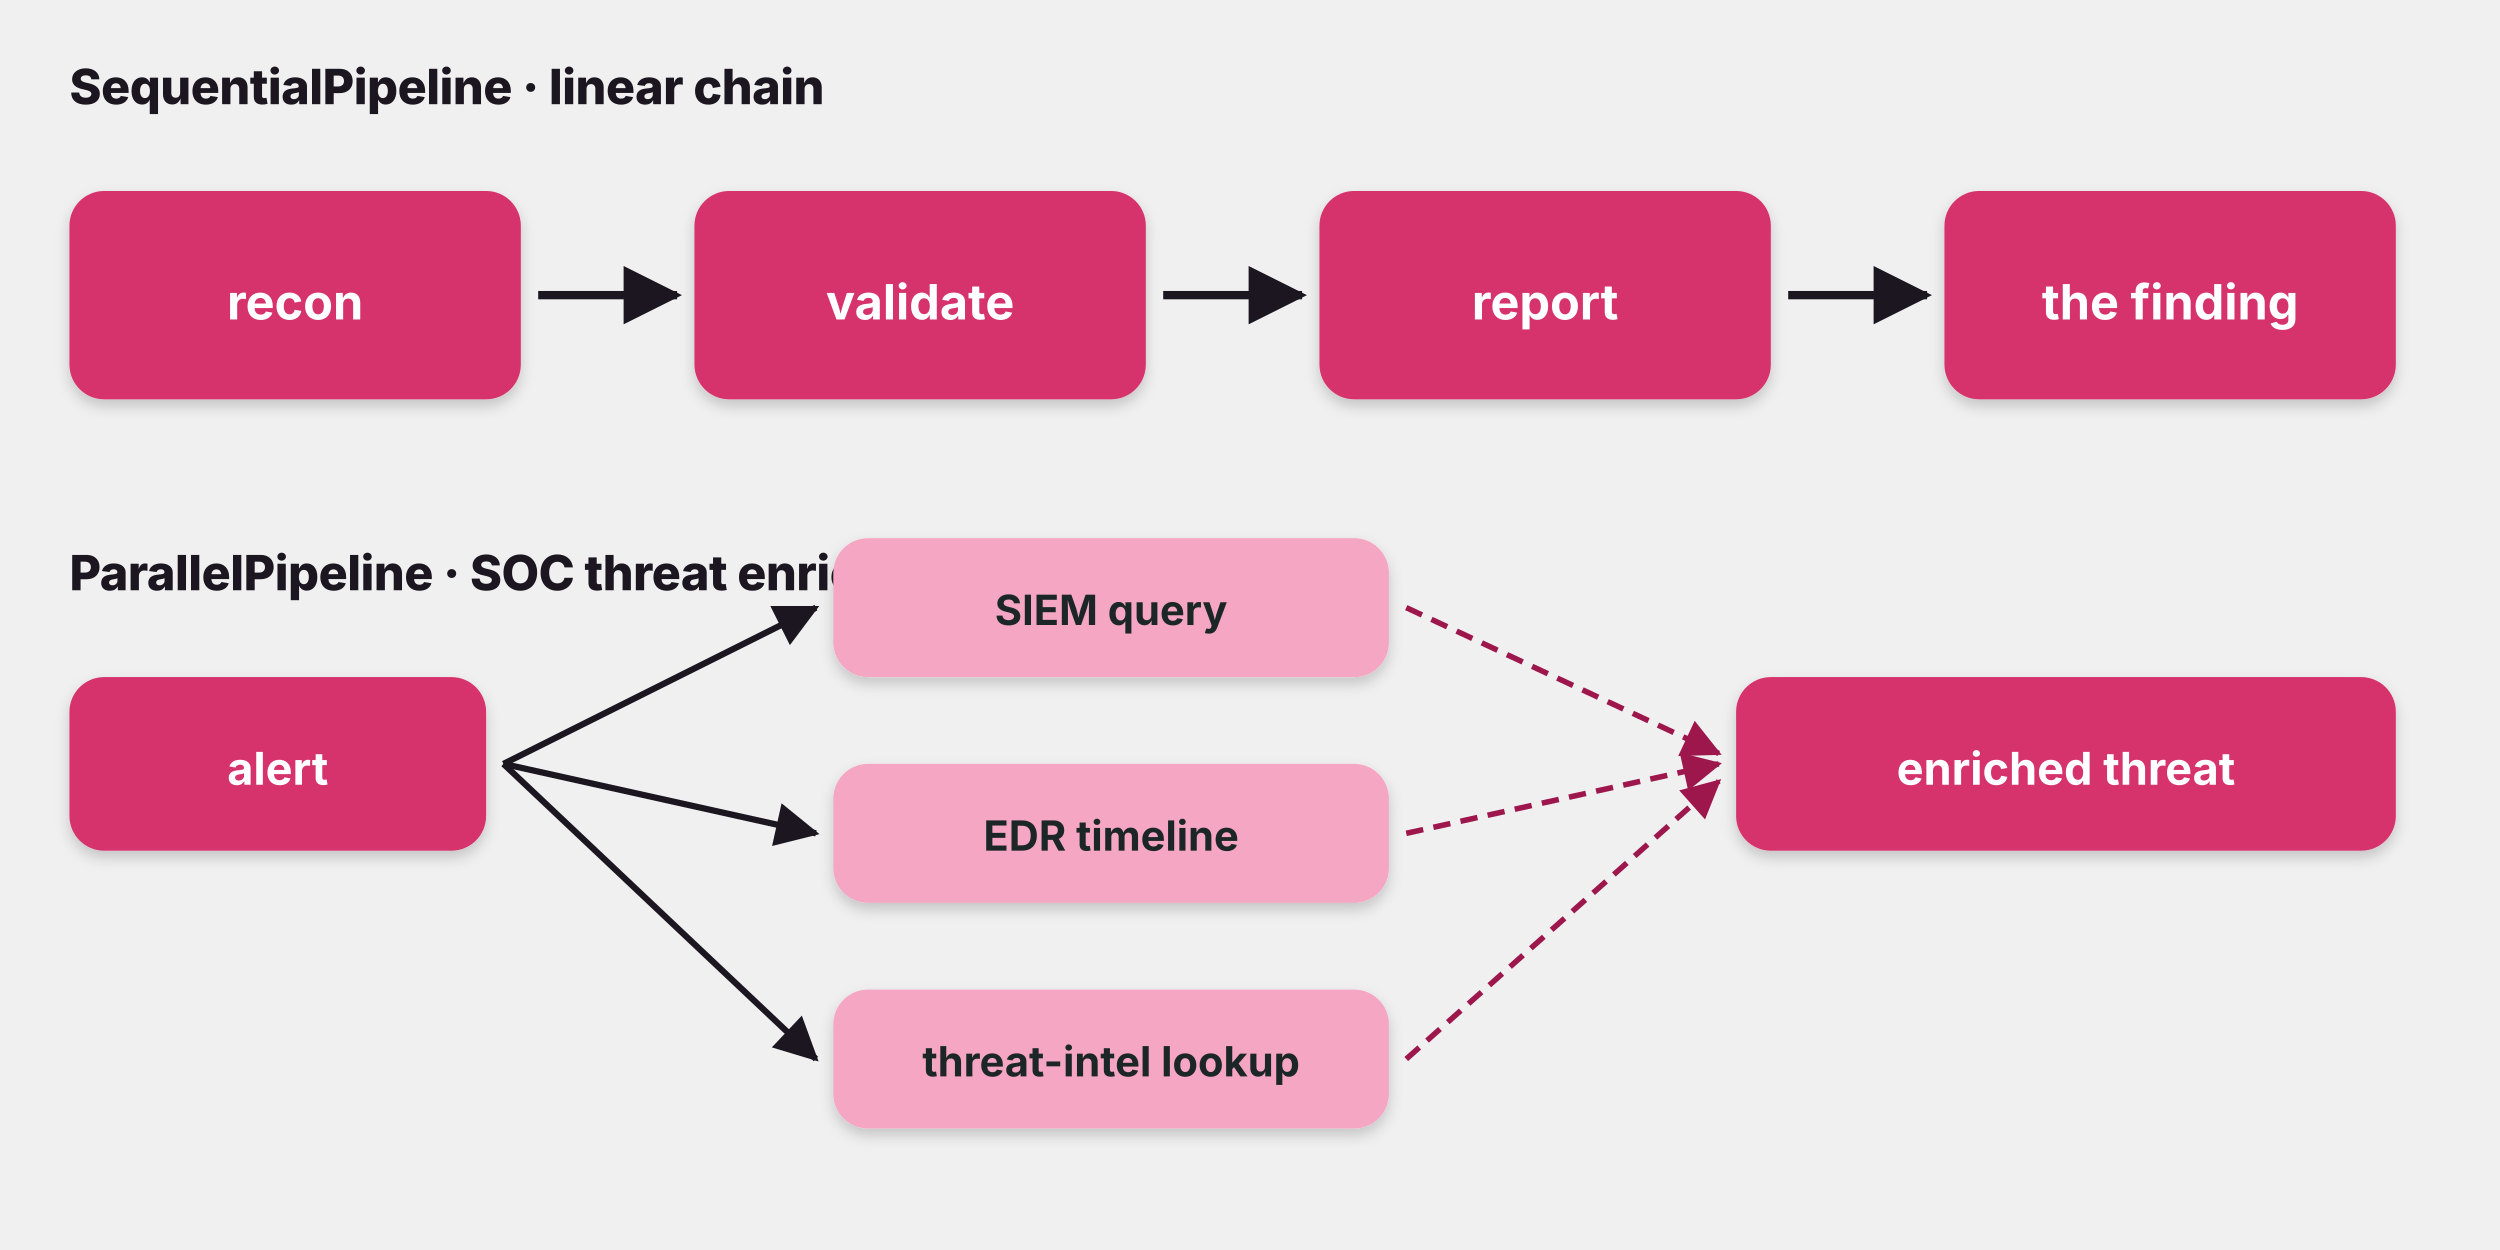
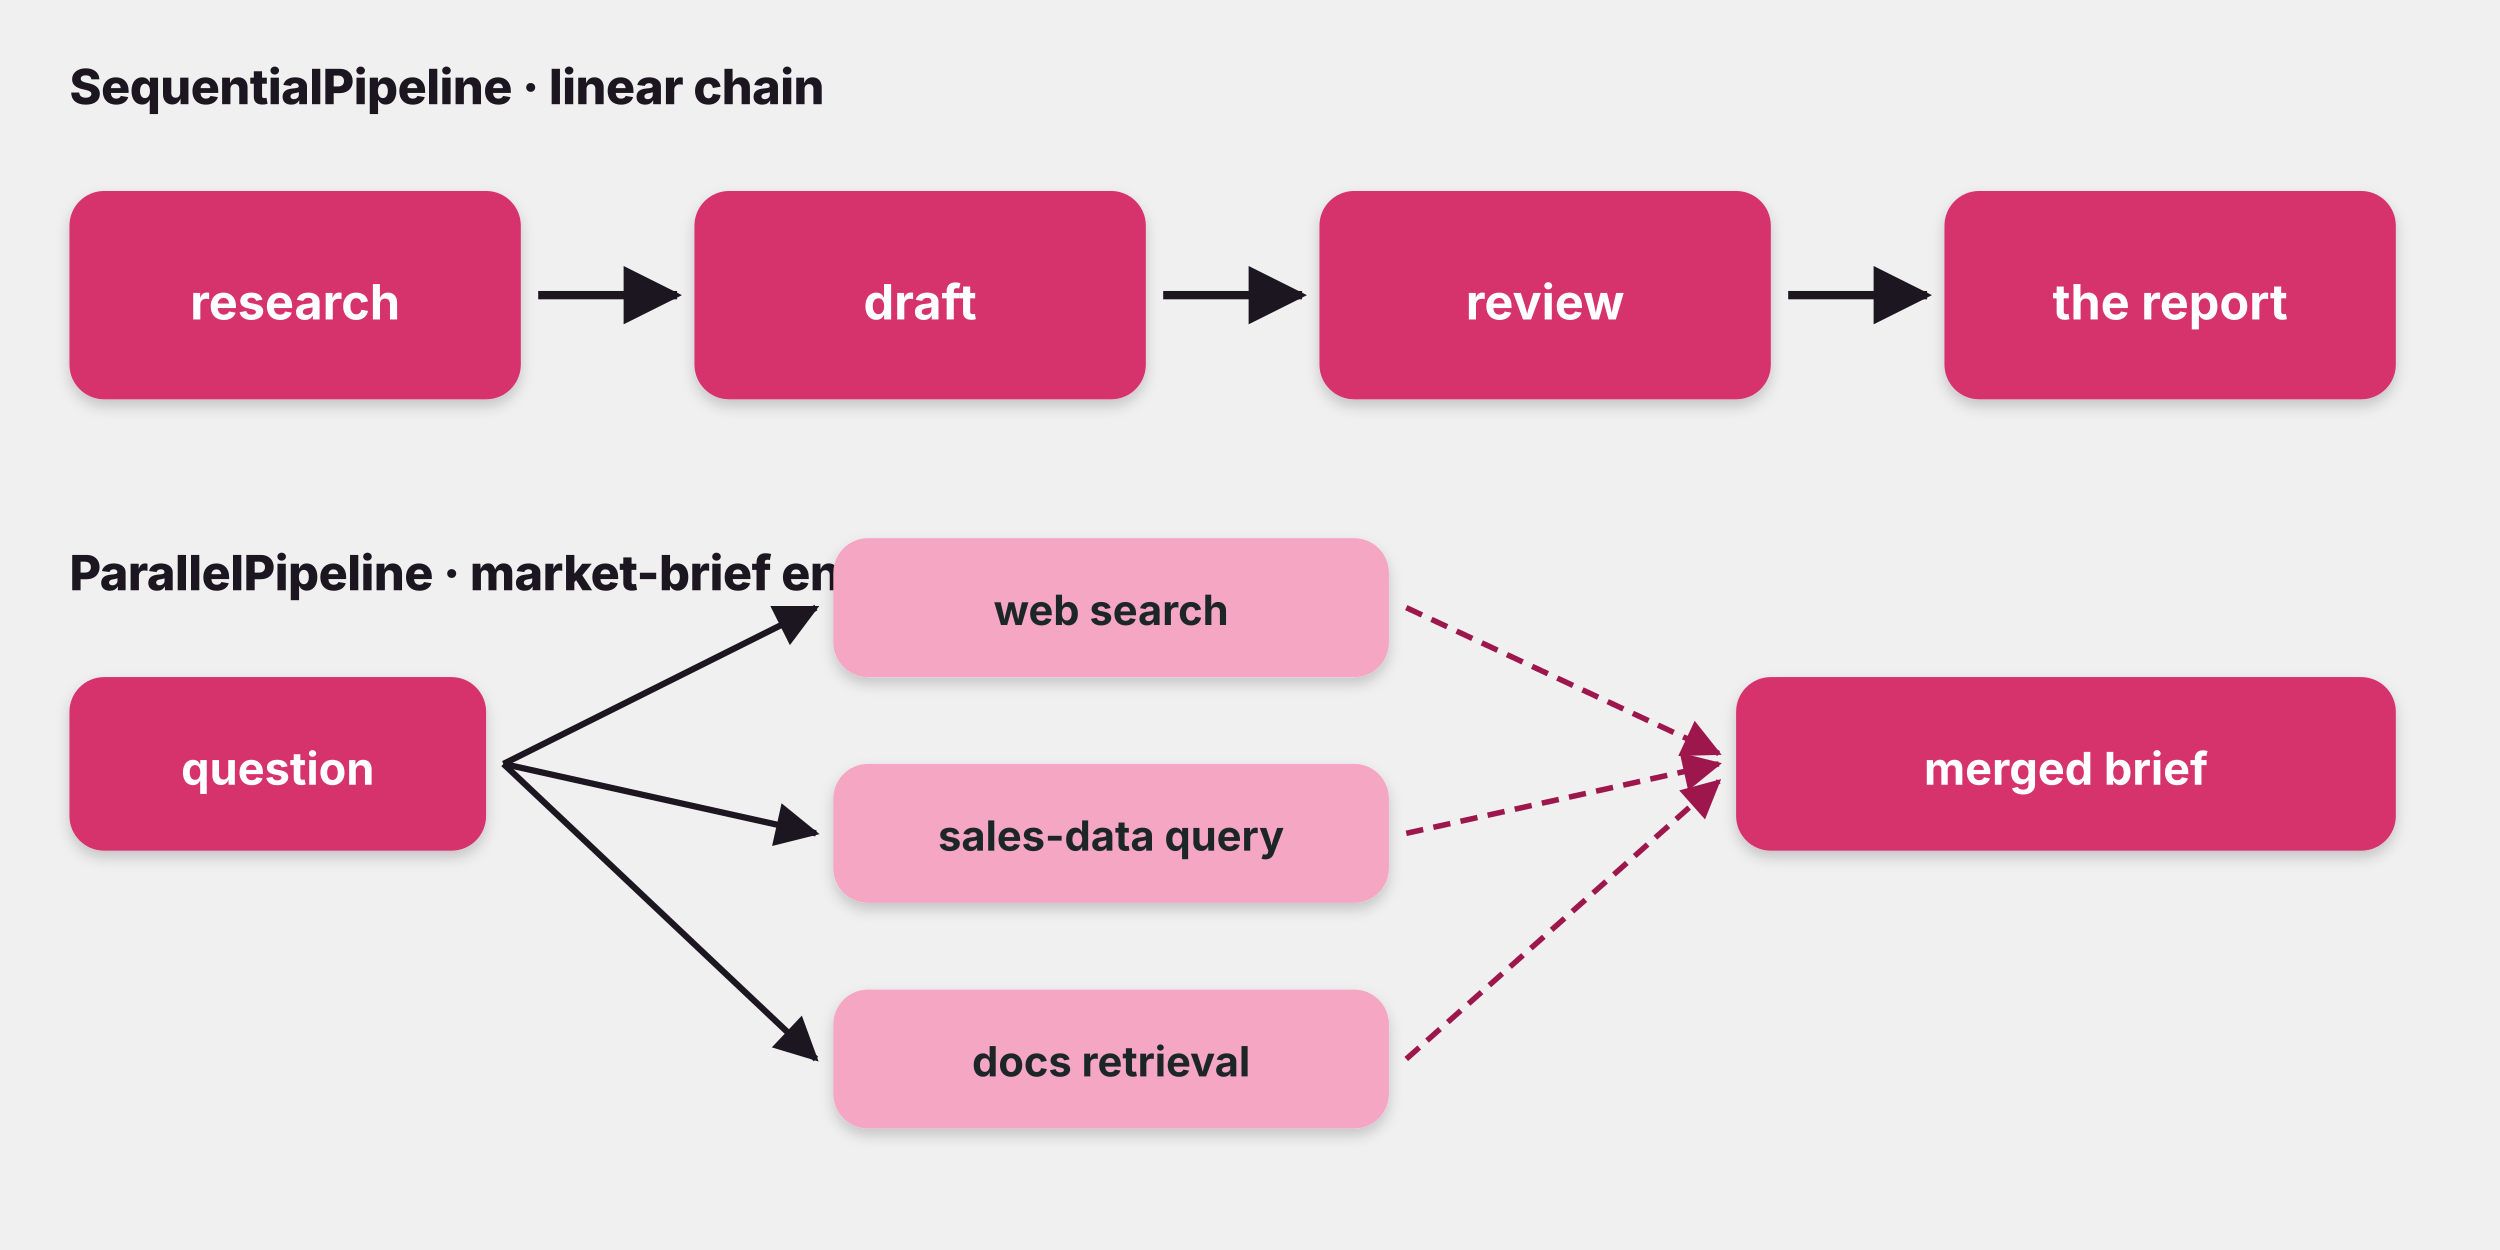
<svg xmlns="http://www.w3.org/2000/svg" viewBox="0 0 720 360" font-family="-apple-system, BlinkMacSystemFont, 'Inter', sans-serif" shape-rendering="geometricPrecision">
  <defs>
    <filter id="sh" x="-20%" y="-20%" width="140%" height="140%">
      <feGaussianBlur in="SourceAlpha" stdDeviation="2" />
      <feOffset dx="0" dy="2" result="o" />
      <feComponentTransfer>
        <feFuncA type="linear" slope="0.18" />
      </feComponentTransfer>
      <feMerge>
        <feMergeNode />
        <feMergeNode in="SourceGraphic" />
      </feMerge>
    </filter>
    <marker id="a" viewBox="0 0 12 12" refX="11" refY="6" markerWidth="7" markerHeight="7" orient="auto-start-reverse">
      <path d="M 0,0 L 12,6 L 0,12 z" fill="#1B1620" />
    </marker>
    <marker id="am" viewBox="0 0 12 12" refX="11" refY="6" markerWidth="7" markerHeight="7" orient="auto-start-reverse">
      <path d="M 0,0 L 12,6 L 0,12 z" fill="#9D174D" />
    </marker>
  </defs>
  <text x="20" y="30" font-size="14" font-weight="800" fill="#1B1620" letter-spacing="-0.01em">SequentialPipeline · linear chain</text>
  <g filter="url(#sh)">
    <rect x="20" y="55" width="130" height="60" rx="10" fill="#D6336C" />
-     <text x="85" y="92" text-anchor="middle" font-size="14" font-weight="700" fill="#FFFFFF">recon</text>
+     <text x="85" y="92" text-anchor="middle" font-size="14" font-weight="700" fill="#FFFFFF">research</text>
    <rect x="200" y="55" width="130" height="60" rx="10" fill="#D6336C" />
-     <text x="265" y="92" text-anchor="middle" font-size="14" font-weight="700" fill="#FFFFFF">validate</text>
+     <text x="265" y="92" text-anchor="middle" font-size="14" font-weight="700" fill="#FFFFFF">draft</text>
    <rect x="380" y="55" width="130" height="60" rx="10" fill="#D6336C" />
-     <text x="445" y="92" text-anchor="middle" font-size="14" font-weight="700" fill="#FFFFFF">report</text>
+     <text x="445" y="92" text-anchor="middle" font-size="14" font-weight="700" fill="#FFFFFF">review</text>
    <rect x="560" y="55" width="130" height="60" rx="10" fill="#D6336C" />
-     <text x="625" y="92" text-anchor="middle" font-size="14" font-weight="700" fill="#FFFFFF">the finding</text>
+     <text x="625" y="92" text-anchor="middle" font-size="14" font-weight="700" fill="#FFFFFF">the report</text>
  </g>
  <line x1="155" y1="85" x2="195" y2="85" stroke="#1B1620" stroke-width="2.4" marker-end="url(#a)" />
  <line x1="335" y1="85" x2="375" y2="85" stroke="#1B1620" stroke-width="2.4" marker-end="url(#a)" />
  <line x1="515" y1="85" x2="555" y2="85" stroke="#1B1620" stroke-width="2.4" marker-end="url(#a)" />
-   <text x="20" y="170" font-size="14" font-weight="800" fill="#1B1620" letter-spacing="-0.01em">ParallelPipeline · SOC threat enrichment</text>
+   <text x="20" y="170" font-size="14" font-weight="800" fill="#1B1620" letter-spacing="-0.01em">ParallelPipeline · market-brief enrichment</text>
  <g filter="url(#sh)">
    <rect x="20" y="195" width="120" height="50" rx="10" fill="#D6336C" />
-     <text x="80" y="226" text-anchor="middle" font-size="13" font-weight="700" fill="#FFFFFF">alert</text>
+     <text x="80" y="226" text-anchor="middle" font-size="13" font-weight="700" fill="#FFFFFF">question</text>
    <rect x="240" y="155" width="160" height="40" rx="10" fill="#F4A6C2" />
-     <text x="320" y="180" text-anchor="middle" font-size="12" font-weight="700" fill="#1F2828">SIEM query</text>
+     <text x="320" y="180" text-anchor="middle" font-size="12" font-weight="700" fill="#1F2828">web search</text>
    <rect x="240" y="220" width="160" height="40" rx="10" fill="#F4A6C2" />
-     <text x="320" y="245" text-anchor="middle" font-size="12" font-weight="700" fill="#1F2828">EDR timeline</text>
+     <text x="320" y="245" text-anchor="middle" font-size="12" font-weight="700" fill="#1F2828">sales-data query</text>
    <rect x="240" y="285" width="160" height="40" rx="10" fill="#F4A6C2" />
-     <text x="320" y="310" text-anchor="middle" font-size="12" font-weight="700" fill="#1F2828">threat-intel lookup</text>
+     <text x="320" y="310" text-anchor="middle" font-size="12" font-weight="700" fill="#1F2828">docs retrieval</text>
    <rect x="500" y="195" width="190" height="50" rx="10" fill="#D6336C" />
-     <text x="595" y="226" text-anchor="middle" font-size="13" font-weight="700" fill="#FFFFFF">enriched threat</text>
+     <text x="595" y="226" text-anchor="middle" font-size="13" font-weight="700" fill="#FFFFFF">merged brief</text>
  </g>
  <line x1="145" y1="220" x2="235" y2="175" stroke="#1B1620" stroke-width="1.8" marker-end="url(#a)" />
  <line x1="145" y1="220" x2="235" y2="240" stroke="#1B1620" stroke-width="1.8" marker-end="url(#a)" />
  <line x1="145" y1="220" x2="235" y2="305" stroke="#1B1620" stroke-width="1.8" marker-end="url(#a)" />
  <line x1="405" y1="175" x2="495" y2="217" stroke="#9D174D" stroke-width="1.6" stroke-dasharray="5,3" marker-end="url(#am)" />
  <line x1="405" y1="240" x2="495" y2="220" stroke="#9D174D" stroke-width="1.6" stroke-dasharray="5,3" marker-end="url(#am)" />
  <line x1="405" y1="305" x2="495" y2="225" stroke="#9D174D" stroke-width="1.6" stroke-dasharray="5,3" marker-end="url(#am)" />
</svg>
